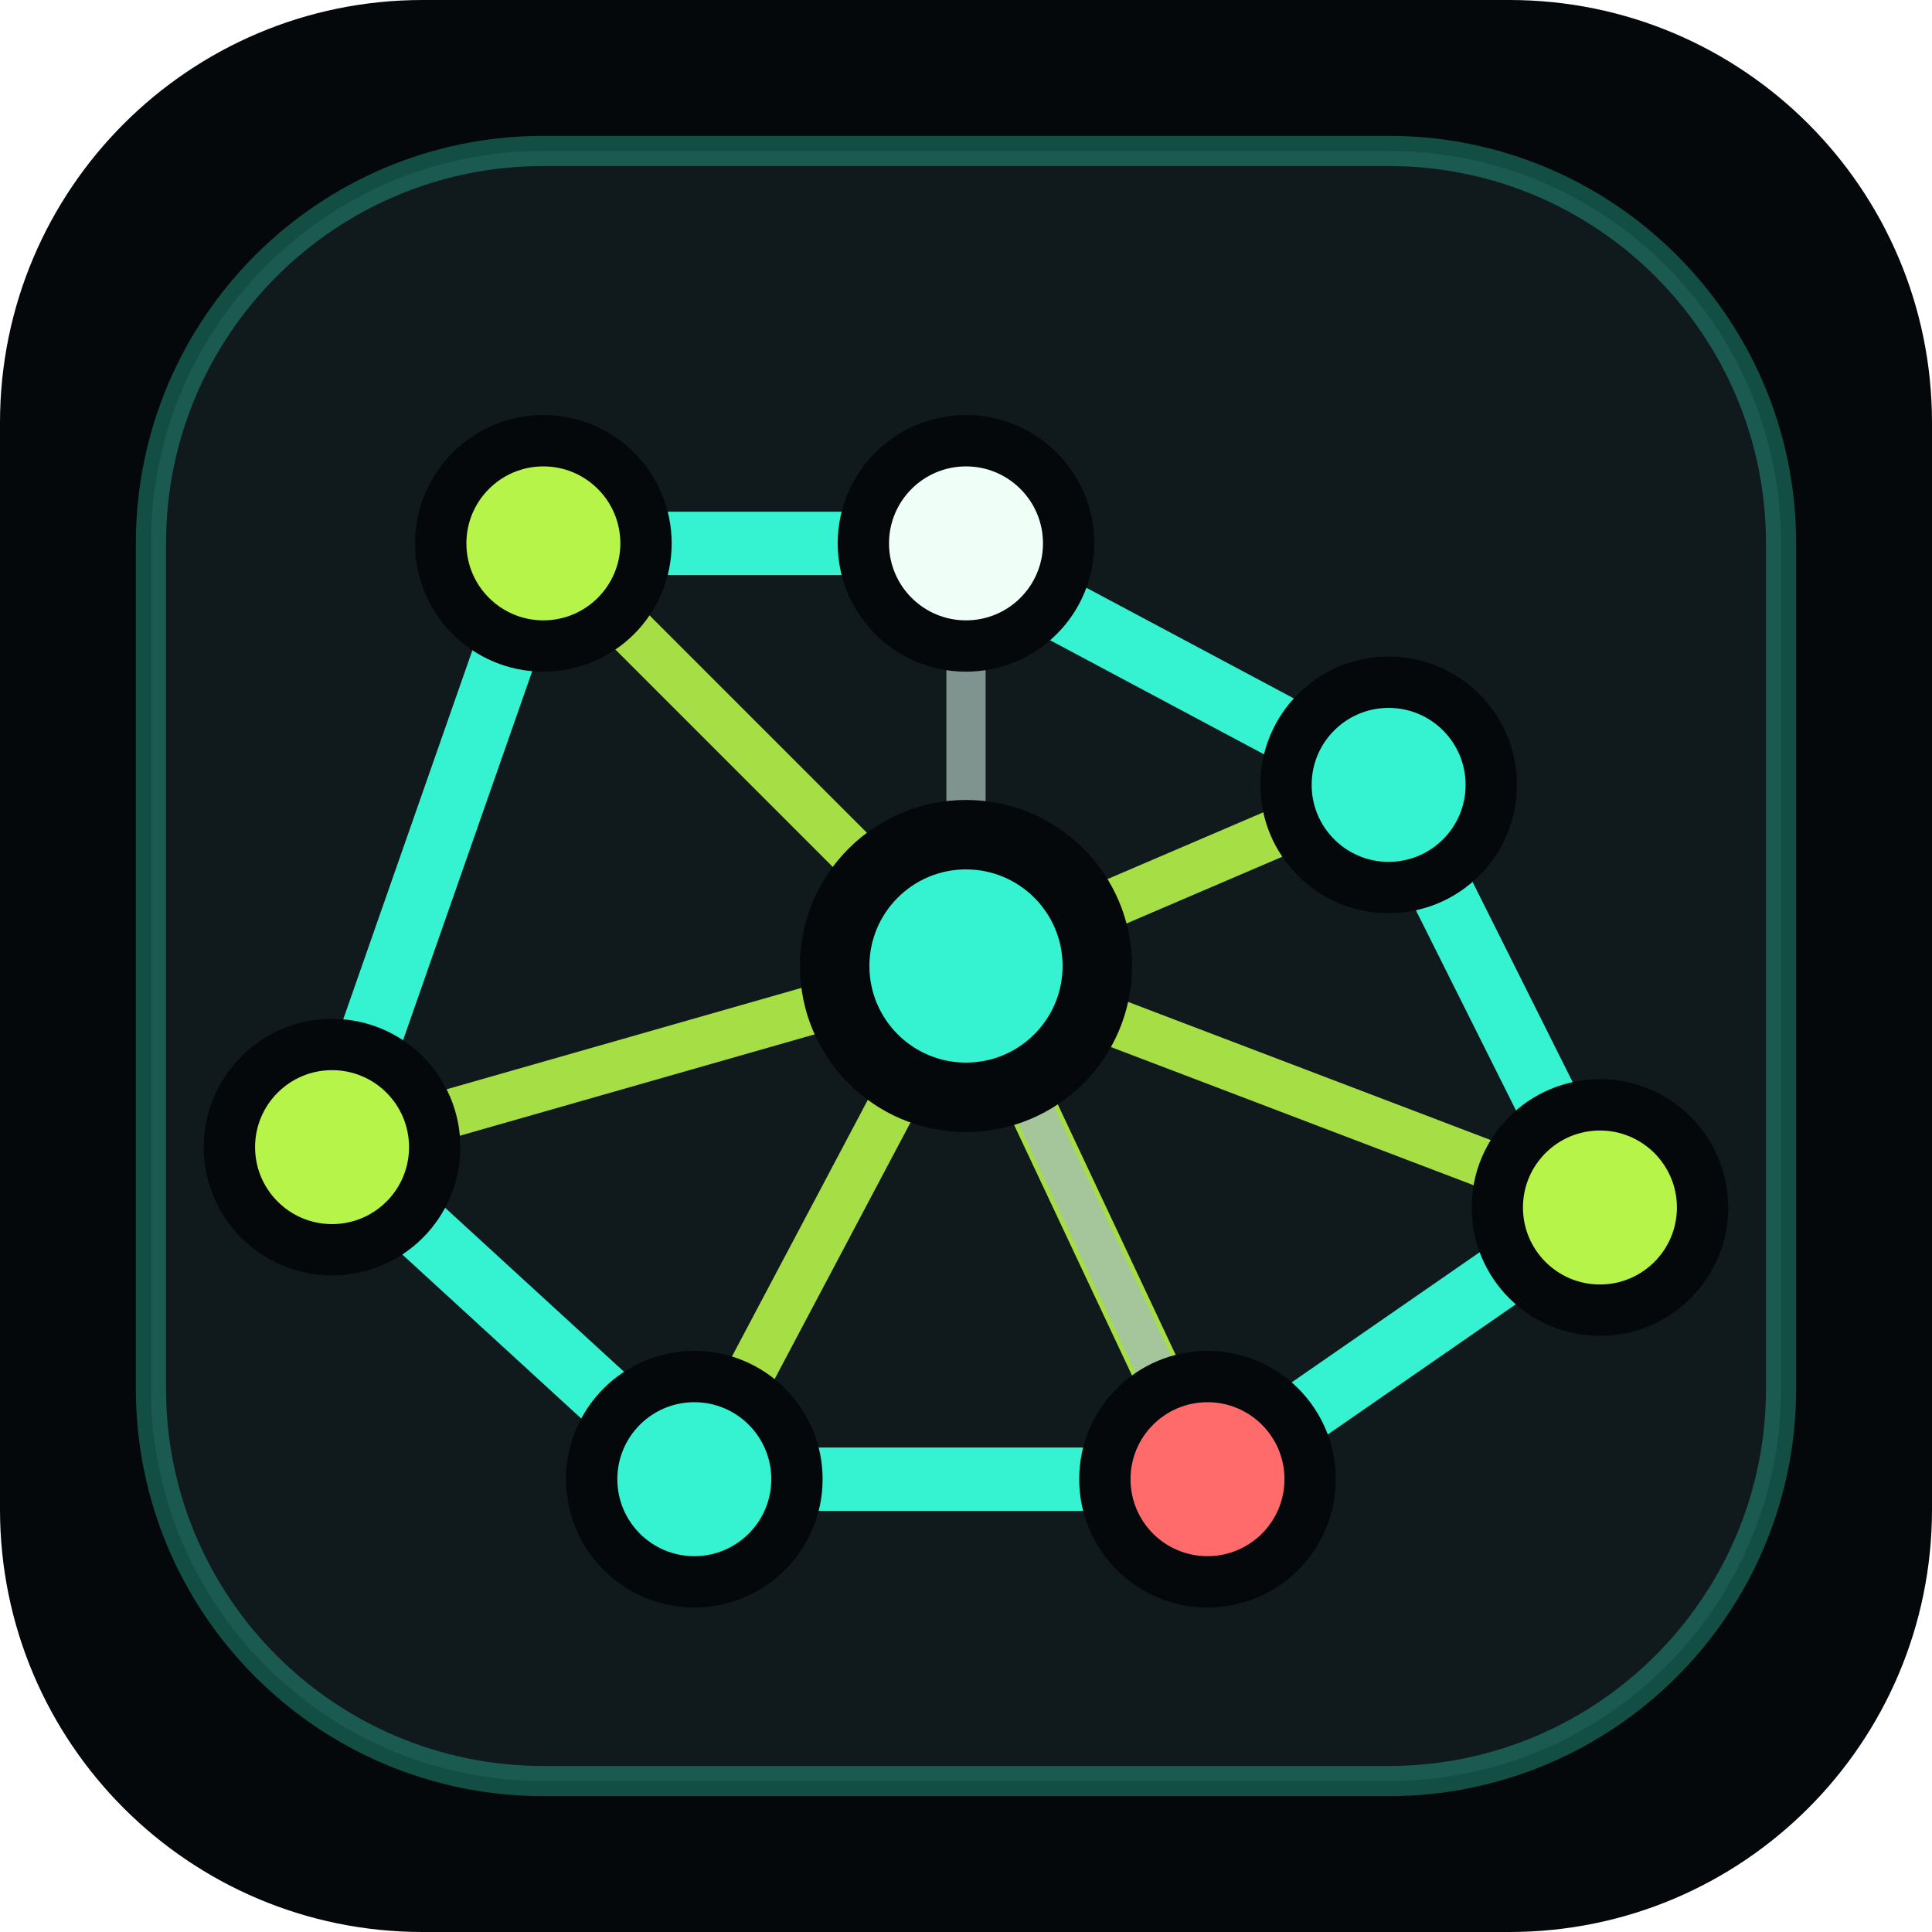
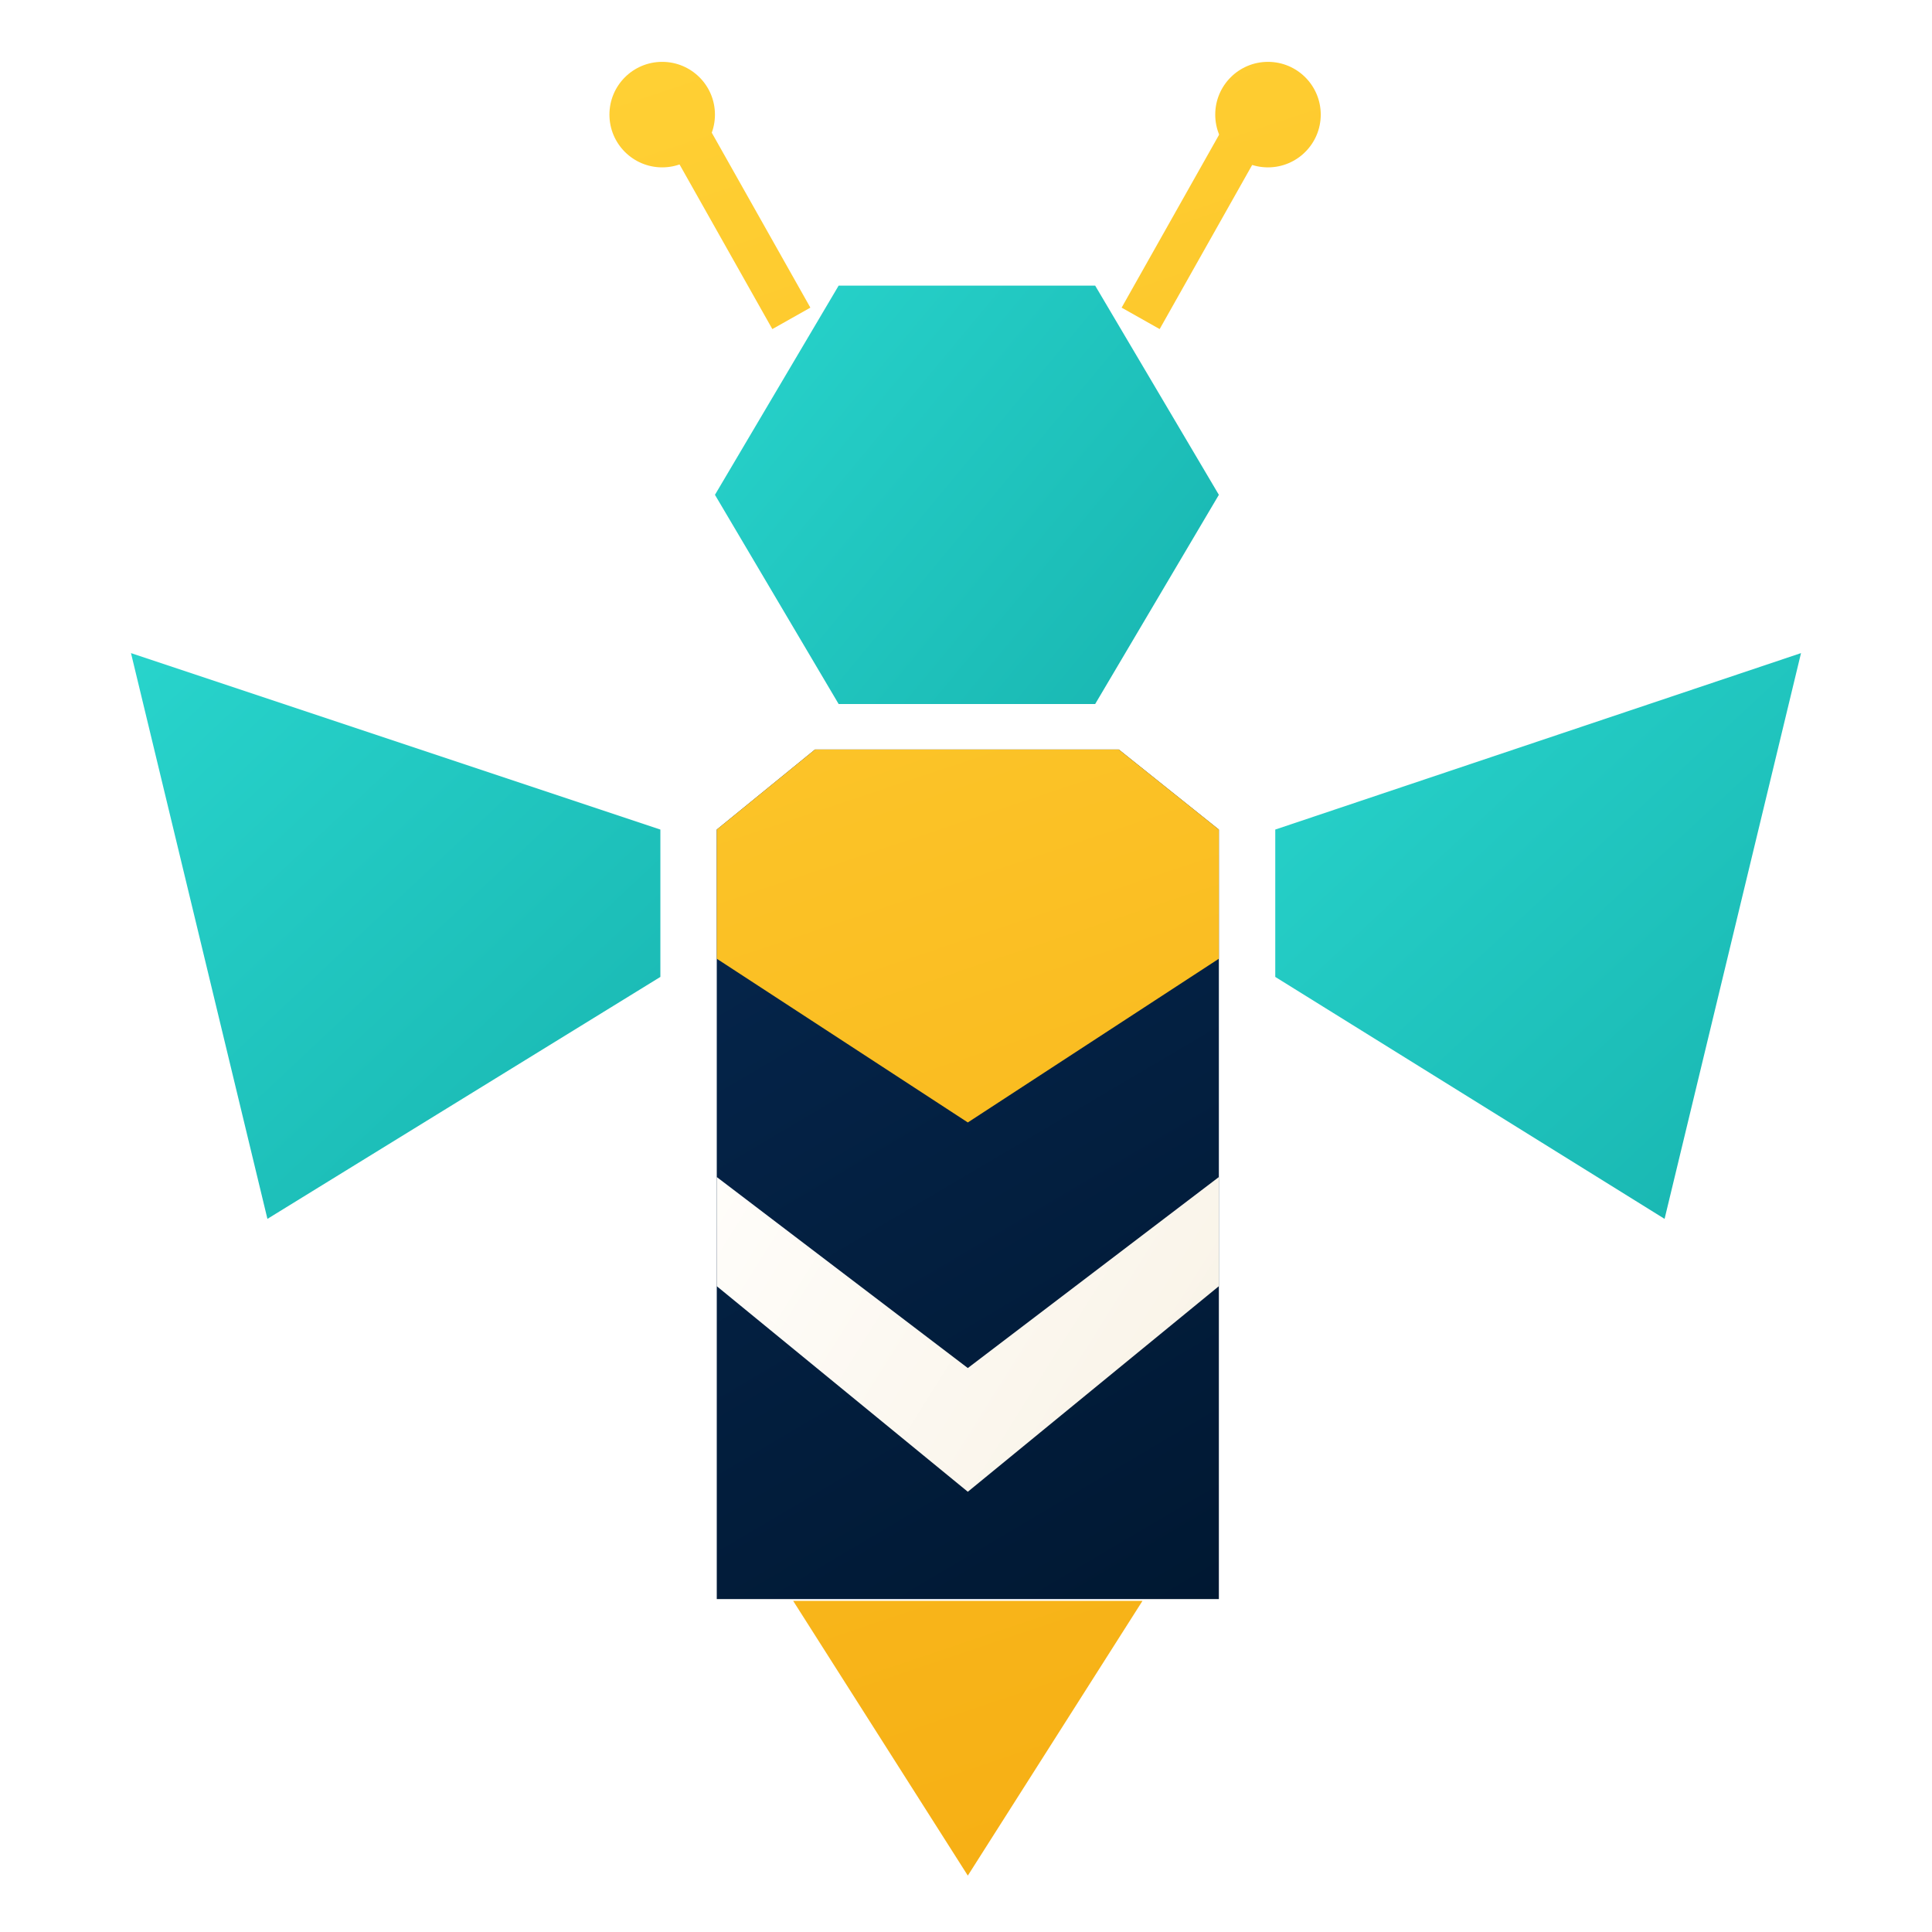
- <svg xmlns="http://www.w3.org/2000/svg" width="64" height="64" viewBox="0 0 64 64">
-   <rect width="64" height="64" rx="14" fill="#05080a" />
-   <rect x="5" y="5" width="54" height="54" rx="13" fill="#10191b" stroke="rgba(53,242,208,0.3)" />
-   <path d="M18 18h13l15 8 7 14-13 9H23L11 38l7-20Z" fill="none" stroke="#35f2d0" stroke-width="2.1" stroke-linejoin="round" />
-   <path d="M18 18 32 32 46 26M11 38l21-6 21 8M23 49l9-17 8 17" fill="none" stroke="#b6f44a" stroke-linecap="round" stroke-linejoin="round" stroke-width="1.6" opacity="0.9" />
-   <path d="M32 18v14l8 17" fill="none" stroke="#a4bdb6" stroke-linecap="round" stroke-width="1.3" opacity="0.75" />
-   <circle cx="32" cy="32" r="5.5" fill="#05080a" />
-   <circle cx="32" cy="32" r="3.2" fill="#35f2d0" />
-   <circle cx="18" cy="18" r="3.4" fill="#b6f44a" stroke="#05080a" stroke-width="1.7" />
-   <circle cx="46" cy="26" r="3.4" fill="#35f2d0" stroke="#05080a" stroke-width="1.7" />
-   <circle cx="53" cy="40" r="3.4" fill="#b6f44a" stroke="#05080a" stroke-width="1.7" />
-   <circle cx="40" cy="49" r="3.4" fill="#ff6b6b" stroke="#05080a" stroke-width="1.7" />
-   <circle cx="23" cy="49" r="3.4" fill="#35f2d0" stroke="#05080a" stroke-width="1.7" />
-   <circle cx="11" cy="38" r="3.4" fill="#b6f44a" stroke="#05080a" stroke-width="1.7" />
-   <circle cx="32" cy="18" r="3.4" fill="#effff8" stroke="#05080a" stroke-width="1.7" />
+ <svg xmlns="http://www.w3.org/2000/svg" width="64" height="64" viewBox="96 83 1062 1062" role="img" aria-labelledby="title">
+   <defs>
+     <linearGradient id="teal-left" x1="167" y1="442" x2="459" y2="753" gradientUnits="userSpaceOnUse">
+       <stop stop-color="#28d4cc" />
+       <stop offset="1" stop-color="#18b5b0" />
+     </linearGradient>
+     <linearGradient id="teal-right" x1="797" y1="442" x2="1086" y2="753" gradientUnits="userSpaceOnUse">
+       <stop stop-color="#28d4cc" />
+       <stop offset="1" stop-color="#18b5b0" />
+     </linearGradient>
+     <linearGradient id="teal-head" x1="489" y1="240" x2="766" y2="470" gradientUnits="userSpaceOnUse">
+       <stop stop-color="#28d4cc" />
+       <stop offset="1" stop-color="#18b5b0" />
+     </linearGradient>
+     <linearGradient id="gold" x1="460" y1="117" x2="795" y2="1114" gradientUnits="userSpaceOnUse">
+       <stop stop-color="#ffd034" />
+       <stop offset="1" stop-color="#f6ae13" />
+     </linearGradient>
+     <linearGradient id="navy" x1="490" y1="495" x2="766" y2="962" gradientUnits="userSpaceOnUse">
+       <stop stop-color="#06274f" />
+       <stop offset="1" stop-color="#001832" />
+     </linearGradient>
+     <linearGradient id="cream" x1="490" y1="730" x2="766" y2="903" gradientUnits="userSpaceOnUse">
+       <stop stop-color="#fffdfa" />
+       <stop offset="1" stop-color="#f8f2e5" />
+     </linearGradient>
+   </defs>
+   <path d="M168 442 459 539v81L243 753Z" fill="url(#teal-left)" />
+   <path d="M1086 442 797 539v81l214 133Z" fill="url(#teal-right)" />
+   <g fill="none" stroke="url(#gold)" stroke-width="24" stroke-linecap="butt">
+     <path d="M531 258 469 148" />
+     <path d="M723 258 785 148" />
+   </g>
+   <g fill="url(#gold)">
+     <circle cx="460" cy="146" r="29" />
+     <circle cx="793" cy="146" r="29" />
+   </g>
+   <path d="M557 240h141l68 115-68 115H557l-68-115Z" fill="url(#teal-head)" />
+   <path d="M532 963h192l-96 151Z" fill="url(#gold)" />
+   <path d="M544 495h167l55 44v423H490V539Z" fill="url(#navy)" />
+   <path d="M544 495h167l55 44v71L628 700 490 610v-71Z" fill="url(#gold)" />
+   <path d="M490 730 628 835l138-105v60L628 903 490 790Z" fill="url(#cream)" />
</svg>
